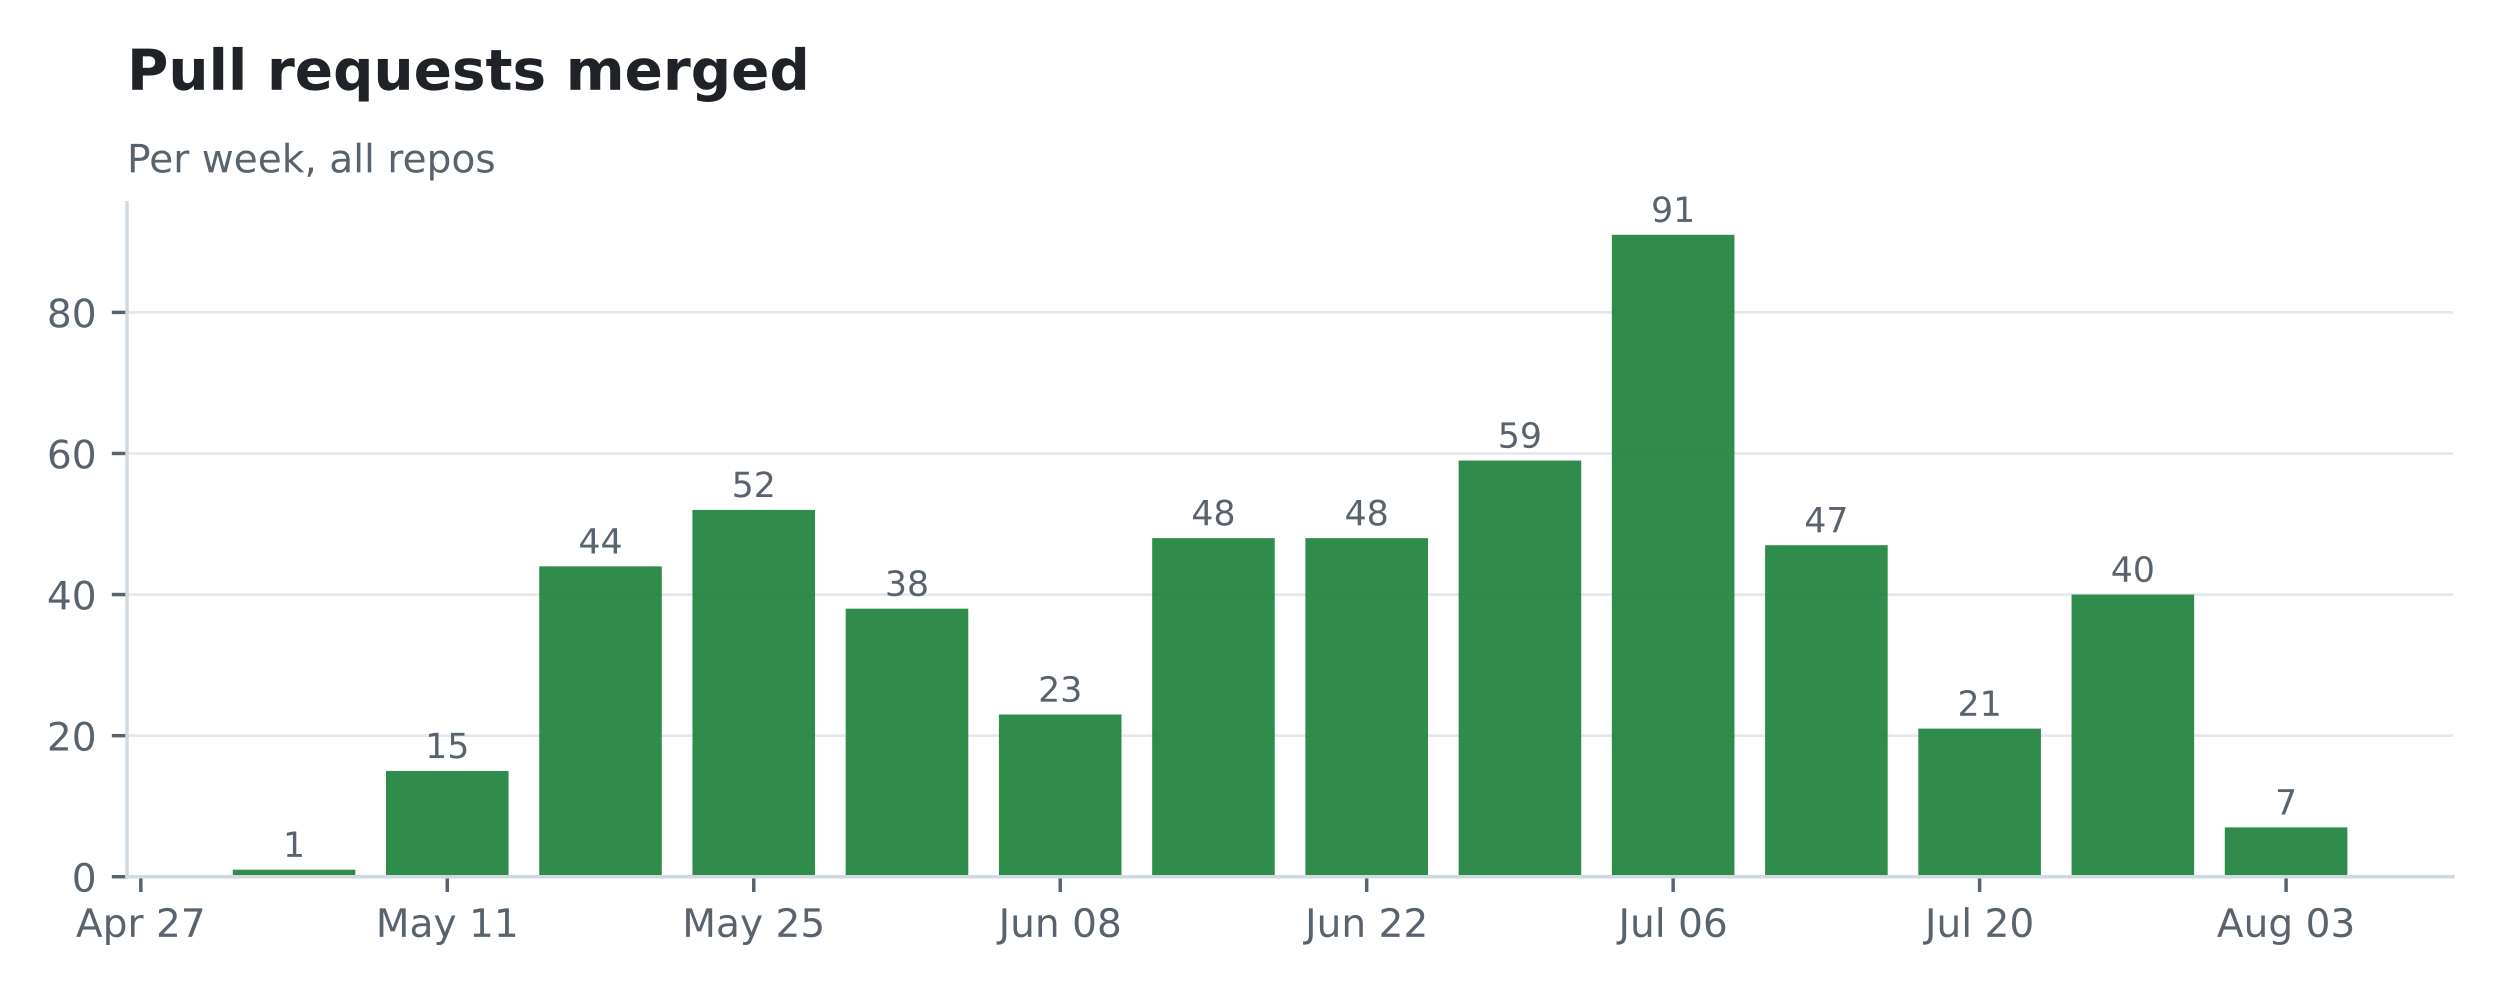
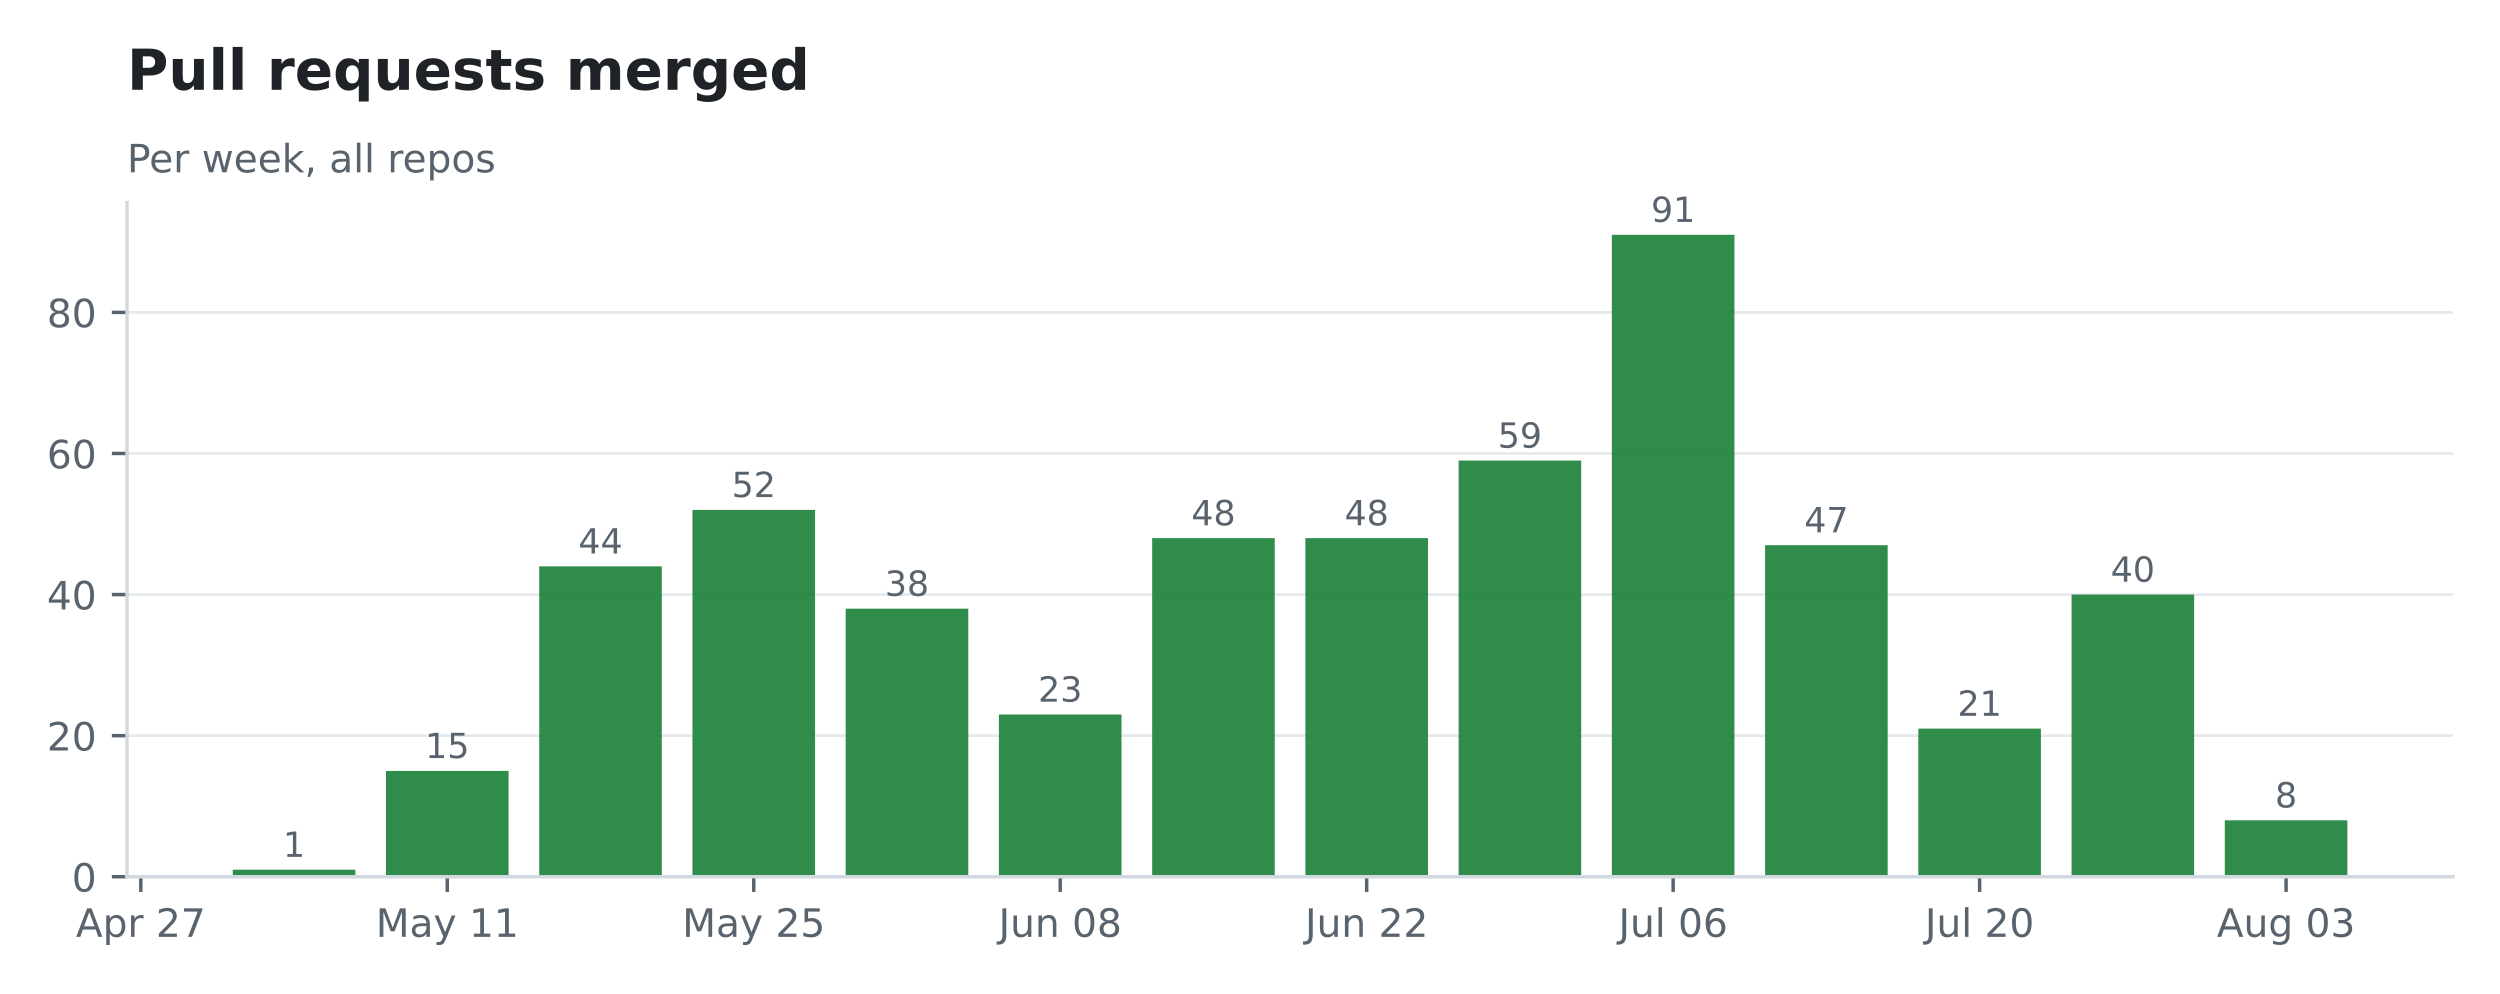
<svg xmlns="http://www.w3.org/2000/svg" xmlns:xlink="http://www.w3.org/1999/xlink" width="575.732pt" height="228.711pt" viewBox="0 0 575.732 228.711" version="1.1">
  <defs>
    <style type="text/css">*{stroke-linejoin: round; stroke-linecap: butt}</style>
  </defs>
  <g id="figure_1">
    <g id="patch_1">
      <path d="M 0 228.711  L 575.732 228.711  L 575.732 -0  L 0 -0  L 0 228.711  z " style="fill: none; opacity: 0" />
    </g>
    <g id="axes_1">
      <g id="patch_2">
        <path d="M 29.253 201.91  L 564.933 201.91  L 564.933 46.678  L 29.253 46.678  L 29.253 201.91  z " style="fill: none" />
      </g>
      <g id="matplotlib.axis_1">
        <g id="xtick_1">
          <g id="line2d_1">
            <defs>
-               <path id="m407ea65747" d="M 0 0  L 0 3.5  " style="stroke: #59636e; stroke-width: 0.8" />
+               <path id="m731cb445e6" d="M 0 0  L 0 3.5  " style="stroke: #59636e; stroke-width: 0.8" />
            </defs>
            <g>
-               <use xlink:href="#m407ea65747" x="32.428" y="201.91" style="fill: #59636e; stroke: #59636e; stroke-width: 0.8" />
+               <use xlink:href="#m731cb445e6" x="32.428" y="201.91" style="fill: #59636e; stroke: #59636e; stroke-width: 0.8" />
            </g>
          </g>
          <g id="text_1">
            <g style="fill: #59636e" transform="translate(17.48706 215.7479) scale(0.09 -0.09)">
              <defs>
                <path id="DejaVuSans-24" d="M 2188 4044  L 1331 1722  L 3047 1722  L 2188 4044  z M 1831 4666  L 2547 4666  L 4325 0  L 3669 0  L 3244 1197  L 1141 1197  L 716 0  L 50 0  L 1831 4666  z " transform="scale(0.015625)" />
                <path id="DejaVuSans-53" d="M 1159 525  L 1159 -1331  L 581 -1331  L 581 3500  L 1159 3500  L 1159 2969  Q 1341 3281 1617 3432  Q 1894 3584 2278 3584  Q 2916 3584 3314 3078  Q 3713 2572 3713 1747  Q 3713 922 3314 415  Q 2916 -91 2278 -91  Q 1894 -91 1617 61  Q 1341 213 1159 525  z M 3116 1747  Q 3116 2381 2855 2742  Q 2594 3103 2138 3103  Q 1681 3103 1420 2742  Q 1159 2381 1159 1747  Q 1159 1113 1420 752  Q 1681 391 2138 391  Q 2594 391 2855 752  Q 3116 1113 3116 1747  z " transform="scale(0.015625)" />
                <path id="DejaVuSans-55" d="M 2631 2963  Q 2534 3019 2420 3045  Q 2306 3072 2169 3072  Q 1681 3072 1420 2755  Q 1159 2438 1159 1844  L 1159 0  L 581 0  L 581 3500  L 1159 3500  L 1159 2956  Q 1341 3275 1631 3429  Q 1922 3584 2338 3584  Q 2397 3584 2469 3576  Q 2541 3569 2628 3553  L 2631 2963  z " transform="scale(0.015625)" />
                <path id="DejaVuSans-3" transform="scale(0.015625)" />
                <path id="DejaVuSans-15" d="M 1228 531  L 3431 531  L 3431 0  L 469 0  L 469 531  Q 828 903 1448 1529  Q 2069 2156 2228 2338  Q 2531 2678 2651 2914  Q 2772 3150 2772 3378  Q 2772 3750 2511 3984  Q 2250 4219 1831 4219  Q 1534 4219 1204 4116  Q 875 4013 500 3803  L 500 4441  Q 881 4594 1212 4672  Q 1544 4750 1819 4750  Q 2544 4750 2975 4387  Q 3406 4025 3406 3419  Q 3406 3131 3298 2873  Q 3191 2616 2906 2266  Q 2828 2175 2409 1742  Q 1991 1309 1228 531  z " transform="scale(0.015625)" />
                <path id="DejaVuSans-1a" d="M 525 4666  L 3525 4666  L 3525 4397  L 1831 0  L 1172 0  L 2766 4134  L 525 4134  L 525 4666  z " transform="scale(0.015625)" />
              </defs>
              <use xlink:href="#DejaVuSans-24" />
              <use xlink:href="#DejaVuSans-53" transform="translate(68.40625 0)" />
              <use xlink:href="#DejaVuSans-55" transform="translate(131.8906 0)" />
              <use xlink:href="#DejaVuSans-3" transform="translate(173 0)" />
              <use xlink:href="#DejaVuSans-15" transform="translate(204.7812 0)" />
              <use xlink:href="#DejaVuSans-1a" transform="translate(268.4062 0)" />
            </g>
          </g>
        </g>
        <g id="xtick_2">
          <g id="line2d_2">
            <g>
-               <use xlink:href="#m407ea65747" x="103.006" y="201.91" style="fill: #59636e; stroke: #59636e; stroke-width: 0.8" />
+               <use xlink:href="#m731cb445e6" x="103.006" y="201.91" style="fill: #59636e; stroke: #59636e; stroke-width: 0.8" />
            </g>
          </g>
          <g id="text_2">
            <g style="fill: #59636e" transform="translate(86.54539 215.7479) scale(0.09 -0.09)">
              <defs>
                <path id="DejaVuSans-30" d="M 628 4666  L 1569 4666  L 2759 1491  L 3956 4666  L 4897 4666  L 4897 0  L 4281 0  L 4281 4097  L 3078 897  L 2444 897  L 1241 4097  L 1241 0  L 628 0  L 628 4666  z " transform="scale(0.015625)" />
                <path id="DejaVuSans-44" d="M 2194 1759  Q 1497 1759 1228 1600  Q 959 1441 959 1056  Q 959 750 1161 570  Q 1363 391 1709 391  Q 2188 391 2477 730  Q 2766 1069 2766 1631  L 2766 1759  L 2194 1759  z M 3341 1997  L 3341 0  L 2766 0  L 2766 531  Q 2569 213 2275 61  Q 1981 -91 1556 -91  Q 1019 -91 701 211  Q 384 513 384 1019  Q 384 1609 779 1909  Q 1175 2209 1959 2209  L 2766 2209  L 2766 2266  Q 2766 2663 2505 2880  Q 2244 3097 1772 3097  Q 1472 3097 1187 3025  Q 903 2953 641 2809  L 641 3341  Q 956 3463 1253 3523  Q 1550 3584 1831 3584  Q 2591 3584 2966 3190  Q 3341 2797 3341 1997  z " transform="scale(0.015625)" />
                <path id="DejaVuSans-5c" d="M 2059 -325  Q 1816 -950 1584 -1140  Q 1353 -1331 966 -1331  L 506 -1331  L 506 -850  L 844 -850  Q 1081 -850 1212 -737  Q 1344 -625 1503 -206  L 1606 56  L 191 3500  L 800 3500  L 1894 763  L 2988 3500  L 3597 3500  L 2059 -325  z " transform="scale(0.015625)" />
                <path id="DejaVuSans-14" d="M 794 531  L 1825 531  L 1825 4091  L 703 3866  L 703 4441  L 1819 4666  L 2450 4666  L 2450 531  L 3481 531  L 3481 0  L 794 0  L 794 531  z " transform="scale(0.015625)" />
              </defs>
              <use xlink:href="#DejaVuSans-30" />
              <use xlink:href="#DejaVuSans-44" transform="translate(86.28125 0)" />
              <use xlink:href="#DejaVuSans-5c" transform="translate(147.5625 0)" />
              <use xlink:href="#DejaVuSans-3" transform="translate(206.75 0)" />
              <use xlink:href="#DejaVuSans-14" transform="translate(238.5312 0)" />
              <use xlink:href="#DejaVuSans-14" transform="translate(302.1562 0)" />
            </g>
          </g>
        </g>
        <g id="xtick_3">
          <g id="line2d_3">
            <g>
-               <use xlink:href="#m407ea65747" x="173.583" y="201.91" style="fill: #59636e; stroke: #59636e; stroke-width: 0.8" />
+               <use xlink:href="#m731cb445e6" x="173.583" y="201.91" style="fill: #59636e; stroke: #59636e; stroke-width: 0.8" />
            </g>
          </g>
          <g id="text_3">
            <g style="fill: #59636e" transform="translate(157.1225 215.7479) scale(0.09 -0.09)">
              <defs>
                <path id="DejaVuSans-18" d="M 691 4666  L 3169 4666  L 3169 4134  L 1269 4134  L 1269 2991  Q 1406 3038 1543 3061  Q 1681 3084 1819 3084  Q 2600 3084 3056 2656  Q 3513 2228 3513 1497  Q 3513 744 3044 326  Q 2575 -91 1722 -91  Q 1428 -91 1123 -41  Q 819 9 494 109  L 494 744  Q 775 591 1075 516  Q 1375 441 1709 441  Q 2250 441 2565 725  Q 2881 1009 2881 1497  Q 2881 1984 2565 2268  Q 2250 2553 1709 2553  Q 1456 2553 1204 2497  Q 953 2441 691 2322  L 691 4666  z " transform="scale(0.015625)" />
              </defs>
              <use xlink:href="#DejaVuSans-30" />
              <use xlink:href="#DejaVuSans-44" transform="translate(86.28125 0)" />
              <use xlink:href="#DejaVuSans-5c" transform="translate(147.5625 0)" />
              <use xlink:href="#DejaVuSans-3" transform="translate(206.75 0)" />
              <use xlink:href="#DejaVuSans-15" transform="translate(238.5312 0)" />
              <use xlink:href="#DejaVuSans-18" transform="translate(302.1562 0)" />
            </g>
          </g>
        </g>
        <g id="xtick_4">
          <g id="line2d_4">
            <g>
-               <use xlink:href="#m407ea65747" x="244.16" y="201.91" style="fill: #59636e; stroke: #59636e; stroke-width: 0.8" />
+               <use xlink:href="#m731cb445e6" x="244.16" y="201.91" style="fill: #59636e; stroke: #59636e; stroke-width: 0.8" />
            </g>
          </g>
          <g id="text_4">
            <g style="fill: #59636e" transform="translate(229.972 215.7479) scale(0.09 -0.09)">
              <defs>
                <path id="DejaVuSans-2d" d="M 628 4666  L 1259 4666  L 1259 325  Q 1259 -519 939 -900  Q 619 -1281 -91 -1281  L -331 -1281  L -331 -750  L -134 -750  Q 284 -750 456 -515  Q 628 -281 628 325  L 628 4666  z " transform="scale(0.015625)" />
                <path id="DejaVuSans-58" d="M 544 1381  L 544 3500  L 1119 3500  L 1119 1403  Q 1119 906 1312 657  Q 1506 409 1894 409  Q 2359 409 2629 706  Q 2900 1003 2900 1516  L 2900 3500  L 3475 3500  L 3475 0  L 2900 0  L 2900 538  Q 2691 219 2414 64  Q 2138 -91 1772 -91  Q 1169 -91 856 284  Q 544 659 544 1381  z M 1991 3584  L 1991 3584  z " transform="scale(0.015625)" />
                <path id="DejaVuSans-51" d="M 3513 2113  L 3513 0  L 2938 0  L 2938 2094  Q 2938 2591 2744 2837  Q 2550 3084 2163 3084  Q 1697 3084 1428 2787  Q 1159 2491 1159 1978  L 1159 0  L 581 0  L 581 3500  L 1159 3500  L 1159 2956  Q 1366 3272 1645 3428  Q 1925 3584 2291 3584  Q 2894 3584 3203 3211  Q 3513 2838 3513 2113  z " transform="scale(0.015625)" />
                <path id="DejaVuSans-13" d="M 2034 4250  Q 1547 4250 1301 3770  Q 1056 3291 1056 2328  Q 1056 1369 1301 889  Q 1547 409 2034 409  Q 2525 409 2770 889  Q 3016 1369 3016 2328  Q 3016 3291 2770 3770  Q 2525 4250 2034 4250  z M 2034 4750  Q 2819 4750 3233 4129  Q 3647 3509 3647 2328  Q 3647 1150 3233 529  Q 2819 -91 2034 -91  Q 1250 -91 836 529  Q 422 1150 422 2328  Q 422 3509 836 4129  Q 1250 4750 2034 4750  z " transform="scale(0.015625)" />
                <path id="DejaVuSans-1b" d="M 2034 2216  Q 1584 2216 1326 1975  Q 1069 1734 1069 1313  Q 1069 891 1326 650  Q 1584 409 2034 409  Q 2484 409 2743 651  Q 3003 894 3003 1313  Q 3003 1734 2745 1975  Q 2488 2216 2034 2216  z M 1403 2484  Q 997 2584 770 2862  Q 544 3141 544 3541  Q 544 4100 942 4425  Q 1341 4750 2034 4750  Q 2731 4750 3128 4425  Q 3525 4100 3525 3541  Q 3525 3141 3298 2862  Q 3072 2584 2669 2484  Q 3125 2378 3379 2068  Q 3634 1759 3634 1313  Q 3634 634 3220 271  Q 2806 -91 2034 -91  Q 1263 -91 848 271  Q 434 634 434 1313  Q 434 1759 690 2068  Q 947 2378 1403 2484  z M 1172 3481  Q 1172 3119 1398 2916  Q 1625 2713 2034 2713  Q 2441 2713 2670 2916  Q 2900 3119 2900 3481  Q 2900 3844 2670 4047  Q 2441 4250 2034 4250  Q 1625 4250 1398 4047  Q 1172 3844 1172 3481  z " transform="scale(0.015625)" />
              </defs>
              <use xlink:href="#DejaVuSans-2d" />
              <use xlink:href="#DejaVuSans-58" transform="translate(29.5 0)" />
              <use xlink:href="#DejaVuSans-51" transform="translate(92.875 0)" />
              <use xlink:href="#DejaVuSans-3" transform="translate(156.25 0)" />
              <use xlink:href="#DejaVuSans-13" transform="translate(188.0312 0)" />
              <use xlink:href="#DejaVuSans-1b" transform="translate(251.6562 0)" />
            </g>
          </g>
        </g>
        <g id="xtick_5">
          <g id="line2d_5">
            <g>
-               <use xlink:href="#m407ea65747" x="314.737" y="201.91" style="fill: #59636e; stroke: #59636e; stroke-width: 0.8" />
+               <use xlink:href="#m731cb445e6" x="314.737" y="201.91" style="fill: #59636e; stroke: #59636e; stroke-width: 0.8" />
            </g>
          </g>
          <g id="text_5">
            <g style="fill: #59636e" transform="translate(300.5491 215.7479) scale(0.09 -0.09)">
              <use xlink:href="#DejaVuSans-2d" />
              <use xlink:href="#DejaVuSans-58" transform="translate(29.5 0)" />
              <use xlink:href="#DejaVuSans-51" transform="translate(92.875 0)" />
              <use xlink:href="#DejaVuSans-3" transform="translate(156.25 0)" />
              <use xlink:href="#DejaVuSans-15" transform="translate(188.0312 0)" />
              <use xlink:href="#DejaVuSans-15" transform="translate(251.6562 0)" />
            </g>
          </g>
        </g>
        <g id="xtick_6">
          <g id="line2d_6">
            <g>
-               <use xlink:href="#m407ea65747" x="385.314" y="201.91" style="fill: #59636e; stroke: #59636e; stroke-width: 0.8" />
+               <use xlink:href="#m731cb445e6" x="385.314" y="201.91" style="fill: #59636e; stroke: #59636e; stroke-width: 0.8" />
            </g>
          </g>
          <g id="text_6">
            <g style="fill: #59636e" transform="translate(372.7279 215.7486) scale(0.09 -0.09)">
              <defs>
                <path id="DejaVuSans-4f" d="M 603 4863  L 1178 4863  L 1178 0  L 603 0  L 603 4863  z " transform="scale(0.015625)" />
                <path id="DejaVuSans-19" d="M 2113 2584  Q 1688 2584 1439 2293  Q 1191 2003 1191 1497  Q 1191 994 1439 701  Q 1688 409 2113 409  Q 2538 409 2786 701  Q 3034 994 3034 1497  Q 3034 2003 2786 2293  Q 2538 2584 2113 2584  z M 3366 4563  L 3366 3988  Q 3128 4100 2886 4159  Q 2644 4219 2406 4219  Q 1781 4219 1451 3797  Q 1122 3375 1075 2522  Q 1259 2794 1537 2939  Q 1816 3084 2150 3084  Q 2853 3084 3261 2657  Q 3669 2231 3669 1497  Q 3669 778 3244 343  Q 2819 -91 2113 -91  Q 1303 -91 875 529  Q 447 1150 447 2328  Q 447 3434 972 4092  Q 1497 4750 2381 4750  Q 2619 4750 2861 4703  Q 3103 4656 3366 4563  z " transform="scale(0.015625)" />
              </defs>
              <use xlink:href="#DejaVuSans-2d" />
              <use xlink:href="#DejaVuSans-58" transform="translate(29.5 0)" />
              <use xlink:href="#DejaVuSans-4f" transform="translate(92.875 0)" />
              <use xlink:href="#DejaVuSans-3" transform="translate(120.6562 0)" />
              <use xlink:href="#DejaVuSans-13" transform="translate(152.4375 0)" />
              <use xlink:href="#DejaVuSans-19" transform="translate(216.0625 0)" />
            </g>
          </g>
        </g>
        <g id="xtick_7">
          <g id="line2d_7">
            <g>
-               <use xlink:href="#m407ea65747" x="455.891" y="201.91" style="fill: #59636e; stroke: #59636e; stroke-width: 0.8" />
+               <use xlink:href="#m731cb445e6" x="455.891" y="201.91" style="fill: #59636e; stroke: #59636e; stroke-width: 0.8" />
            </g>
          </g>
          <g id="text_7">
            <g style="fill: #59636e" transform="translate(443.305 215.7486) scale(0.09 -0.09)">
              <use xlink:href="#DejaVuSans-2d" />
              <use xlink:href="#DejaVuSans-58" transform="translate(29.5 0)" />
              <use xlink:href="#DejaVuSans-4f" transform="translate(92.875 0)" />
              <use xlink:href="#DejaVuSans-3" transform="translate(120.6562 0)" />
              <use xlink:href="#DejaVuSans-15" transform="translate(152.4375 0)" />
              <use xlink:href="#DejaVuSans-13" transform="translate(216.0625 0)" />
            </g>
          </g>
        </g>
        <g id="xtick_8">
          <g id="line2d_8">
            <g>
-               <use xlink:href="#m407ea65747" x="526.468" y="201.91" style="fill: #59636e; stroke: #59636e; stroke-width: 0.8" />
+               <use xlink:href="#m731cb445e6" x="526.468" y="201.91" style="fill: #59636e; stroke: #59636e; stroke-width: 0.8" />
            </g>
          </g>
          <g id="text_8">
            <g style="fill: #59636e" transform="translate(510.5246 215.7479) scale(0.09 -0.09)">
              <defs>
                <path id="DejaVuSans-4a" d="M 2906 1791  Q 2906 2416 2648 2759  Q 2391 3103 1925 3103  Q 1463 3103 1205 2759  Q 947 2416 947 1791  Q 947 1169 1205 825  Q 1463 481 1925 481  Q 2391 481 2648 825  Q 2906 1169 2906 1791  z M 3481 434  Q 3481 -459 3084 -895  Q 2688 -1331 1869 -1331  Q 1566 -1331 1297 -1286  Q 1028 -1241 775 -1147  L 775 -588  Q 1028 -725 1275 -790  Q 1522 -856 1778 -856  Q 2344 -856 2625 -561  Q 2906 -266 2906 331  L 2906 616  Q 2728 306 2450 153  Q 2172 0 1784 0  Q 1141 0 747 490  Q 353 981 353 1791  Q 353 2603 747 3093  Q 1141 3584 1784 3584  Q 2172 3584 2450 3431  Q 2728 3278 2906 2969  L 2906 3500  L 3481 3500  L 3481 434  z " transform="scale(0.015625)" />
                <path id="DejaVuSans-16" d="M 2597 2516  Q 3050 2419 3304 2112  Q 3559 1806 3559 1356  Q 3559 666 3084 287  Q 2609 -91 1734 -91  Q 1441 -91 1130 -33  Q 819 25 488 141  L 488 750  Q 750 597 1062 519  Q 1375 441 1716 441  Q 2309 441 2620 675  Q 2931 909 2931 1356  Q 2931 1769 2642 2001  Q 2353 2234 1838 2234  L 1294 2234  L 1294 2753  L 1863 2753  Q 2328 2753 2575 2939  Q 2822 3125 2822 3475  Q 2822 3834 2567 4026  Q 2313 4219 1838 4219  Q 1578 4219 1281 4162  Q 984 4106 628 3988  L 628 4550  Q 988 4650 1302 4700  Q 1616 4750 1894 4750  Q 2613 4750 3031 4423  Q 3450 4097 3450 3541  Q 3450 3153 3228 2886  Q 3006 2619 2597 2516  z " transform="scale(0.015625)" />
              </defs>
              <use xlink:href="#DejaVuSans-24" />
              <use xlink:href="#DejaVuSans-58" transform="translate(68.40625 0)" />
              <use xlink:href="#DejaVuSans-4a" transform="translate(131.7812 0)" />
              <use xlink:href="#DejaVuSans-3" transform="translate(195.2656 0)" />
              <use xlink:href="#DejaVuSans-13" transform="translate(227.0469 0)" />
              <use xlink:href="#DejaVuSans-16" transform="translate(290.6719 0)" />
            </g>
          </g>
        </g>
      </g>
      <g id="matplotlib.axis_2">
        <g id="ytick_1">
          <g id="line2d_9">
-             <path d="M 29.253 201.91  L 564.933 201.91  " clip-path="url(#p93d776cfc4)" style="fill: none; stroke: #d1d9e0; stroke-opacity: 0.6; stroke-width: 0.6; stroke-linecap: square" />
+             <path d="M 29.253 201.91  L 564.933 201.91  " clip-path="url(#p0bfaa86cdc)" style="fill: none; stroke: #d1d9e0; stroke-opacity: 0.6; stroke-width: 0.6; stroke-linecap: square" />
          </g>
          <g id="line2d_10">
            <defs>
-               <path id="mcfe06227bf" d="M 0 0  L -3.5 0  " style="stroke: #59636e; stroke-width: 0.8" />
+               <path id="m9cce61908c" d="M 0 0  L -3.5 0  " style="stroke: #59636e; stroke-width: 0.8" />
            </defs>
            <g>
-               <use xlink:href="#mcfe06227bf" x="29.253" y="201.91" style="fill: #59636e; stroke: #59636e; stroke-width: 0.8" />
+               <use xlink:href="#m9cce61908c" x="29.253" y="201.91" style="fill: #59636e; stroke: #59636e; stroke-width: 0.8" />
            </g>
          </g>
          <g id="text_9">
            <g style="fill: #59636e" transform="translate(16.52625 205.3289) scale(0.09 -0.09)">
              <use xlink:href="#DejaVuSans-13" />
            </g>
          </g>
        </g>
        <g id="ytick_2">
          <g id="line2d_11">
-             <path d="M 29.253 169.418  L 564.933 169.418  " clip-path="url(#p93d776cfc4)" style="fill: none; stroke: #d1d9e0; stroke-opacity: 0.6; stroke-width: 0.6; stroke-linecap: square" />
+             <path d="M 29.253 169.418  L 564.933 169.418  " clip-path="url(#p0bfaa86cdc)" style="fill: none; stroke: #d1d9e0; stroke-opacity: 0.6; stroke-width: 0.6; stroke-linecap: square" />
          </g>
          <g id="line2d_12">
            <g>
-               <use xlink:href="#mcfe06227bf" x="29.253" y="169.418" style="fill: #59636e; stroke: #59636e; stroke-width: 0.8" />
+               <use xlink:href="#m9cce61908c" x="29.253" y="169.418" style="fill: #59636e; stroke: #59636e; stroke-width: 0.8" />
            </g>
          </g>
          <g id="text_10">
            <g style="fill: #59636e" transform="translate(10.8 172.8366) scale(0.09 -0.09)">
              <use xlink:href="#DejaVuSans-15" />
              <use xlink:href="#DejaVuSans-13" transform="translate(63.625 0)" />
            </g>
          </g>
        </g>
        <g id="ytick_3">
          <g id="line2d_13">
-             <path d="M 29.253 136.925  L 564.933 136.925  " clip-path="url(#p93d776cfc4)" style="fill: none; stroke: #d1d9e0; stroke-opacity: 0.6; stroke-width: 0.6; stroke-linecap: square" />
+             <path d="M 29.253 136.925  L 564.933 136.925  " clip-path="url(#p0bfaa86cdc)" style="fill: none; stroke: #d1d9e0; stroke-opacity: 0.6; stroke-width: 0.6; stroke-linecap: square" />
          </g>
          <g id="line2d_14">
            <g>
-               <use xlink:href="#mcfe06227bf" x="29.253" y="136.925" style="fill: #59636e; stroke: #59636e; stroke-width: 0.8" />
+               <use xlink:href="#m9cce61908c" x="29.253" y="136.925" style="fill: #59636e; stroke: #59636e; stroke-width: 0.8" />
            </g>
          </g>
          <g id="text_11">
            <g style="fill: #59636e" transform="translate(10.8 140.3443) scale(0.09 -0.09)">
              <defs>
                <path id="DejaVuSans-17" d="M 2419 4116  L 825 1625  L 2419 1625  L 2419 4116  z M 2253 4666  L 3047 4666  L 3047 1625  L 3713 1625  L 3713 1100  L 3047 1100  L 3047 0  L 2419 0  L 2419 1100  L 313 1100  L 313 1709  L 2253 4666  z " transform="scale(0.015625)" />
              </defs>
              <use xlink:href="#DejaVuSans-17" />
              <use xlink:href="#DejaVuSans-13" transform="translate(63.625 0)" />
            </g>
          </g>
        </g>
        <g id="ytick_4">
          <g id="line2d_15">
-             <path d="M 29.253 104.433  L 564.933 104.433  " clip-path="url(#p93d776cfc4)" style="fill: none; stroke: #d1d9e0; stroke-opacity: 0.6; stroke-width: 0.6; stroke-linecap: square" />
+             <path d="M 29.253 104.433  L 564.933 104.433  " clip-path="url(#p0bfaa86cdc)" style="fill: none; stroke: #d1d9e0; stroke-opacity: 0.6; stroke-width: 0.6; stroke-linecap: square" />
          </g>
          <g id="line2d_16">
            <g>
-               <use xlink:href="#mcfe06227bf" x="29.253" y="104.433" style="fill: #59636e; stroke: #59636e; stroke-width: 0.8" />
+               <use xlink:href="#m9cce61908c" x="29.253" y="104.433" style="fill: #59636e; stroke: #59636e; stroke-width: 0.8" />
            </g>
          </g>
          <g id="text_12">
            <g style="fill: #59636e" transform="translate(10.8 107.852) scale(0.09 -0.09)">
              <use xlink:href="#DejaVuSans-19" />
              <use xlink:href="#DejaVuSans-13" transform="translate(63.625 0)" />
            </g>
          </g>
        </g>
        <g id="ytick_5">
          <g id="line2d_17">
-             <path d="M 29.253 71.941  L 564.933 71.941  " clip-path="url(#p93d776cfc4)" style="fill: none; stroke: #d1d9e0; stroke-opacity: 0.6; stroke-width: 0.6; stroke-linecap: square" />
+             <path d="M 29.253 71.941  L 564.933 71.941  " clip-path="url(#p0bfaa86cdc)" style="fill: none; stroke: #d1d9e0; stroke-opacity: 0.6; stroke-width: 0.6; stroke-linecap: square" />
          </g>
          <g id="line2d_18">
            <g>
-               <use xlink:href="#mcfe06227bf" x="29.253" y="71.941" style="fill: #59636e; stroke: #59636e; stroke-width: 0.8" />
+               <use xlink:href="#m9cce61908c" x="29.253" y="71.941" style="fill: #59636e; stroke: #59636e; stroke-width: 0.8" />
            </g>
          </g>
          <g id="text_13">
            <g style="fill: #59636e" transform="translate(10.8 75.35968) scale(0.09 -0.09)">
              <use xlink:href="#DejaVuSans-1b" />
              <use xlink:href="#DejaVuSans-13" transform="translate(63.625 0)" />
            </g>
          </g>
        </g>
      </g>
      <g id="patch_3">
-         <path d="M 53.602 201.91  L 81.832 201.91  L 81.832 200.285  L 53.602 200.285  z " clip-path="url(#p93d776cfc4)" style="fill: #1a7f37; opacity: 0.9" />
+         <path d="M 53.602 201.91  L 81.832 201.91  L 81.832 200.285  L 53.602 200.285  z " clip-path="url(#p0bfaa86cdc)" style="fill: #1a7f37; opacity: 0.9" />
      </g>
      <g id="patch_4">
-         <path d="M 88.89 201.91  L 117.121 201.91  L 117.121 177.541  L 88.89 177.541  z " clip-path="url(#p93d776cfc4)" style="fill: #1a7f37; opacity: 0.9" />
+         <path d="M 88.89 201.91  L 117.121 201.91  L 117.121 177.541  L 88.89 177.541  z " clip-path="url(#p0bfaa86cdc)" style="fill: #1a7f37; opacity: 0.9" />
      </g>
      <g id="patch_5">
-         <path d="M 124.179 201.91  L 152.409 201.91  L 152.409 130.427  L 124.179 130.427  z " clip-path="url(#p93d776cfc4)" style="fill: #1a7f37; opacity: 0.9" />
+         <path d="M 124.179 201.91  L 152.409 201.91  L 152.409 130.427  L 124.179 130.427  z " clip-path="url(#p0bfaa86cdc)" style="fill: #1a7f37; opacity: 0.9" />
      </g>
      <g id="patch_6">
-         <path d="M 159.467 201.91  L 187.698 201.91  L 187.698 117.43  L 159.467 117.43  z " clip-path="url(#p93d776cfc4)" style="fill: #1a7f37; opacity: 0.9" />
+         <path d="M 159.467 201.91  L 187.698 201.91  L 187.698 117.43  L 159.467 117.43  z " clip-path="url(#p0bfaa86cdc)" style="fill: #1a7f37; opacity: 0.9" />
      </g>
      <g id="patch_7">
-         <path d="M 194.756 201.91  L 222.987 201.91  L 222.987 140.175  L 194.756 140.175  z " clip-path="url(#p93d776cfc4)" style="fill: #1a7f37; opacity: 0.9" />
+         <path d="M 194.756 201.91  L 222.987 201.91  L 222.987 140.175  L 194.756 140.175  z " clip-path="url(#p0bfaa86cdc)" style="fill: #1a7f37; opacity: 0.9" />
      </g>
      <g id="patch_8">
-         <path d="M 230.044 201.91  L 258.275 201.91  L 258.275 164.544  L 230.044 164.544  z " clip-path="url(#p93d776cfc4)" style="fill: #1a7f37; opacity: 0.9" />
+         <path d="M 230.044 201.91  L 258.275 201.91  L 258.275 164.544  L 230.044 164.544  z " clip-path="url(#p0bfaa86cdc)" style="fill: #1a7f37; opacity: 0.9" />
      </g>
      <g id="patch_9">
-         <path d="M 265.333 201.91  L 293.564 201.91  L 293.564 123.928  L 265.333 123.928  z " clip-path="url(#p93d776cfc4)" style="fill: #1a7f37; opacity: 0.9" />
+         <path d="M 265.333 201.91  L 293.564 201.91  L 293.564 123.928  L 265.333 123.928  z " clip-path="url(#p0bfaa86cdc)" style="fill: #1a7f37; opacity: 0.9" />
      </g>
      <g id="patch_10">
-         <path d="M 300.621 201.91  L 328.852 201.91  L 328.852 123.928  L 300.621 123.928  z " clip-path="url(#p93d776cfc4)" style="fill: #1a7f37; opacity: 0.9" />
+         <path d="M 300.621 201.91  L 328.852 201.91  L 328.852 123.928  L 300.621 123.928  z " clip-path="url(#p0bfaa86cdc)" style="fill: #1a7f37; opacity: 0.9" />
      </g>
      <g id="patch_11">
-         <path d="M 335.91 201.91  L 364.141 201.91  L 364.141 106.058  L 335.91 106.058  z " clip-path="url(#p93d776cfc4)" style="fill: #1a7f37; opacity: 0.9" />
+         <path d="M 335.91 201.91  L 364.141 201.91  L 364.141 106.058  L 335.91 106.058  z " clip-path="url(#p0bfaa86cdc)" style="fill: #1a7f37; opacity: 0.9" />
      </g>
      <g id="patch_12">
-         <path d="M 371.198 201.91  L 399.429 201.91  L 399.429 54.07  L 371.198 54.07  z " clip-path="url(#p93d776cfc4)" style="fill: #1a7f37; opacity: 0.9" />
+         <path d="M 371.198 201.91  L 399.429 201.91  L 399.429 54.07  L 371.198 54.07  z " clip-path="url(#p0bfaa86cdc)" style="fill: #1a7f37; opacity: 0.9" />
      </g>
      <g id="patch_13">
-         <path d="M 406.487 201.91  L 434.718 201.91  L 434.718 125.553  L 406.487 125.553  z " clip-path="url(#p93d776cfc4)" style="fill: #1a7f37; opacity: 0.9" />
+         <path d="M 406.487 201.91  L 434.718 201.91  L 434.718 125.553  L 406.487 125.553  z " clip-path="url(#p0bfaa86cdc)" style="fill: #1a7f37; opacity: 0.9" />
      </g>
      <g id="patch_14">
-         <path d="M 441.776 201.91  L 470.006 201.91  L 470.006 167.793  L 441.776 167.793  z " clip-path="url(#p93d776cfc4)" style="fill: #1a7f37; opacity: 0.9" />
+         <path d="M 441.776 201.91  L 470.006 201.91  L 470.006 167.793  L 441.776 167.793  z " clip-path="url(#p0bfaa86cdc)" style="fill: #1a7f37; opacity: 0.9" />
      </g>
      <g id="patch_15">
-         <path d="M 477.064 201.91  L 505.295 201.91  L 505.295 136.925  L 477.064 136.925  z " clip-path="url(#p93d776cfc4)" style="fill: #1a7f37; opacity: 0.9" />
+         <path d="M 477.064 201.91  L 505.295 201.91  L 505.295 136.925  L 477.064 136.925  z " clip-path="url(#p0bfaa86cdc)" style="fill: #1a7f37; opacity: 0.9" />
      </g>
      <g id="patch_16">
-         <path d="M 512.353 201.91  L 540.583 201.91  L 540.583 190.538  L 512.353 190.538  z " clip-path="url(#p93d776cfc4)" style="fill: #1a7f37; opacity: 0.9" />
+         <path d="M 512.353 201.91  L 540.583 201.91  L 540.583 188.913  L 512.353 188.913  z " clip-path="url(#p0bfaa86cdc)" style="fill: #1a7f37; opacity: 0.9" />
      </g>
      <g id="patch_17">
        <path d="M 29.253 201.91  L 29.253 46.678  " style="fill: none; stroke: #d1d9e0; stroke-width: 0.8; stroke-linejoin: miter; stroke-linecap: square" />
      </g>
      <g id="patch_18">
        <path d="M 29.253 201.91  L 564.933 201.91  " style="fill: none; stroke: #d1d9e0; stroke-width: 0.8; stroke-linejoin: miter; stroke-linecap: square" />
      </g>
      <g id="text_14">
        <g style="fill: #59636e" transform="translate(65.17201 197.3286) scale(0.08 -0.08)">
          <use xlink:href="#DejaVuSans-14" />
        </g>
      </g>
      <g id="text_15">
        <g style="fill: #59636e" transform="translate(97.91554 174.5839) scale(0.08 -0.08)">
          <use xlink:href="#DejaVuSans-14" />
          <use xlink:href="#DejaVuSans-18" transform="translate(63.625 0)" />
        </g>
      </g>
      <g id="text_16">
        <g style="fill: #59636e" transform="translate(133.2041 127.4701) scale(0.08 -0.08)">
          <use xlink:href="#DejaVuSans-17" />
          <use xlink:href="#DejaVuSans-17" transform="translate(63.625 0)" />
        </g>
      </g>
      <g id="text_17">
        <g style="fill: #59636e" transform="translate(168.4926 114.4732) scale(0.08 -0.08)">
          <use xlink:href="#DejaVuSans-18" />
          <use xlink:href="#DejaVuSans-15" transform="translate(63.625 0)" />
        </g>
      </g>
      <g id="text_18">
        <g style="fill: #59636e" transform="translate(203.7812 137.2178) scale(0.08 -0.08)">
          <use xlink:href="#DejaVuSans-16" />
          <use xlink:href="#DejaVuSans-1b" transform="translate(63.625 0)" />
        </g>
      </g>
      <g id="text_19">
        <g style="fill: #59636e" transform="translate(239.0697 161.587) scale(0.08 -0.08)">
          <use xlink:href="#DejaVuSans-15" />
          <use xlink:href="#DejaVuSans-16" transform="translate(63.625 0)" />
        </g>
      </g>
      <g id="text_20">
        <g style="fill: #59636e" transform="translate(274.3582 120.9716) scale(0.08 -0.08)">
          <use xlink:href="#DejaVuSans-17" />
          <use xlink:href="#DejaVuSans-1b" transform="translate(63.625 0)" />
        </g>
      </g>
      <g id="text_21">
        <g style="fill: #59636e" transform="translate(309.6468 120.9716) scale(0.08 -0.08)">
          <use xlink:href="#DejaVuSans-17" />
          <use xlink:href="#DejaVuSans-1b" transform="translate(63.625 0)" />
        </g>
      </g>
      <g id="text_22">
        <g style="fill: #59636e" transform="translate(344.9353 103.1009) scale(0.08 -0.08)">
          <defs>
            <path id="DejaVuSans-1c" d="M 703 97  L 703 672  Q 941 559 1184 500  Q 1428 441 1663 441  Q 2288 441 2617 861  Q 2947 1281 2994 2138  Q 2813 1869 2534 1725  Q 2256 1581 1919 1581  Q 1219 1581 811 2004  Q 403 2428 403 3163  Q 403 3881 828 4315  Q 1253 4750 1959 4750  Q 2769 4750 3195 4129  Q 3622 3509 3622 2328  Q 3622 1225 3098 567  Q 2575 -91 1691 -91  Q 1453 -91 1209 -44  Q 966 3 703 97  z M 1959 2075  Q 2384 2075 2632 2365  Q 2881 2656 2881 3163  Q 2881 3666 2632 3958  Q 2384 4250 1959 4250  Q 1534 4250 1286 3958  Q 1038 3666 1038 3163  Q 1038 2656 1286 2365  Q 1534 2075 1959 2075  z " transform="scale(0.015625)" />
          </defs>
          <use xlink:href="#DejaVuSans-18" />
          <use xlink:href="#DejaVuSans-1c" transform="translate(63.625 0)" />
        </g>
      </g>
      <g id="text_23">
        <g style="fill: #59636e" transform="translate(380.2238 51.11317) scale(0.08 -0.08)">
          <use xlink:href="#DejaVuSans-1c" />
          <use xlink:href="#DejaVuSans-14" transform="translate(63.625 0)" />
        </g>
      </g>
      <g id="text_24">
        <g style="fill: #59636e" transform="translate(415.5124 122.5962) scale(0.08 -0.08)">
          <use xlink:href="#DejaVuSans-17" />
          <use xlink:href="#DejaVuSans-1a" transform="translate(63.625 0)" />
        </g>
      </g>
      <g id="text_25">
        <g style="fill: #59636e" transform="translate(450.8009 164.8362) scale(0.08 -0.08)">
          <use xlink:href="#DejaVuSans-15" />
          <use xlink:href="#DejaVuSans-14" transform="translate(63.625 0)" />
        </g>
      </g>
      <g id="text_26">
        <g style="fill: #59636e" transform="translate(486.0895 133.9686) scale(0.08 -0.08)">
          <use xlink:href="#DejaVuSans-17" />
          <use xlink:href="#DejaVuSans-13" transform="translate(63.625 0)" />
        </g>
      </g>
      <g id="text_27">
-         <g style="fill: #59636e" transform="translate(523.923 187.5809) scale(0.08 -0.08)">
-           <use xlink:href="#DejaVuSans-1a" />
+         <g style="fill: #59636e" transform="translate(523.923 185.9562) scale(0.08 -0.08)">
+           <use xlink:href="#DejaVuSans-1b" />
        </g>
      </g>
      <g id="text_28">
        <g style="fill: #59636e" transform="translate(29.2525 39.69253) scale(0.09 -0.09)">
          <defs>
            <path id="DejaVuSans-33" d="M 1259 4147  L 1259 2394  L 2053 2394  Q 2494 2394 2734 2622  Q 2975 2850 2975 3272  Q 2975 3691 2734 3919  Q 2494 4147 2053 4147  L 1259 4147  z M 628 4666  L 2053 4666  Q 2838 4666 3239 4311  Q 3641 3956 3641 3272  Q 3641 2581 3239 2228  Q 2838 1875 2053 1875  L 1259 1875  L 1259 0  L 628 0  L 628 4666  z " transform="scale(0.015625)" />
            <path id="DejaVuSans-48" d="M 3597 1894  L 3597 1613  L 953 1613  Q 991 1019 1311 708  Q 1631 397 2203 397  Q 2534 397 2845 478  Q 3156 559 3463 722  L 3463 178  Q 3153 47 2828 -22  Q 2503 -91 2169 -91  Q 1331 -91 842 396  Q 353 884 353 1716  Q 353 2575 817 3079  Q 1281 3584 2069 3584  Q 2775 3584 3186 3129  Q 3597 2675 3597 1894  z M 3022 2063  Q 3016 2534 2758 2815  Q 2500 3097 2075 3097  Q 1594 3097 1305 2825  Q 1016 2553 972 2059  L 3022 2063  z " transform="scale(0.015625)" />
            <path id="DejaVuSans-5a" d="M 269 3500  L 844 3500  L 1563 769  L 2278 3500  L 2956 3500  L 3675 769  L 4391 3500  L 4966 3500  L 4050 0  L 3372 0  L 2619 2869  L 1863 0  L 1184 0  L 269 3500  z " transform="scale(0.015625)" />
            <path id="DejaVuSans-4e" d="M 581 4863  L 1159 4863  L 1159 1991  L 2875 3500  L 3609 3500  L 1753 1863  L 3688 0  L 2938 0  L 1159 1709  L 1159 0  L 581 0  L 581 4863  z " transform="scale(0.015625)" />
            <path id="DejaVuSans-f" d="M 750 794  L 1409 794  L 1409 256  L 897 -744  L 494 -744  L 750 256  L 750 794  z " transform="scale(0.015625)" />
            <path id="DejaVuSans-52" d="M 1959 3097  Q 1497 3097 1228 2736  Q 959 2375 959 1747  Q 959 1119 1226 758  Q 1494 397 1959 397  Q 2419 397 2687 759  Q 2956 1122 2956 1747  Q 2956 2369 2687 2733  Q 2419 3097 1959 3097  z M 1959 3584  Q 2709 3584 3137 3096  Q 3566 2609 3566 1747  Q 3566 888 3137 398  Q 2709 -91 1959 -91  Q 1206 -91 779 398  Q 353 888 353 1747  Q 353 2609 779 3096  Q 1206 3584 1959 3584  z " transform="scale(0.015625)" />
            <path id="DejaVuSans-56" d="M 2834 3397  L 2834 2853  Q 2591 2978 2328 3040  Q 2066 3103 1784 3103  Q 1356 3103 1142 2972  Q 928 2841 928 2578  Q 928 2378 1081 2264  Q 1234 2150 1697 2047  L 1894 2003  Q 2506 1872 2764 1633  Q 3022 1394 3022 966  Q 3022 478 2636 193  Q 2250 -91 1575 -91  Q 1294 -91 989 -36  Q 684 19 347 128  L 347 722  Q 666 556 975 473  Q 1284 391 1588 391  Q 1994 391 2212 530  Q 2431 669 2431 922  Q 2431 1156 2273 1281  Q 2116 1406 1581 1522  L 1381 1569  Q 847 1681 609 1914  Q 372 2147 372 2553  Q 372 3047 722 3315  Q 1072 3584 1716 3584  Q 2034 3584 2315 3537  Q 2597 3491 2834 3397  z " transform="scale(0.015625)" />
          </defs>
          <use xlink:href="#DejaVuSans-33" />
          <use xlink:href="#DejaVuSans-48" transform="translate(56.73438 0)" />
          <use xlink:href="#DejaVuSans-55" transform="translate(118.2656 0)" />
          <use xlink:href="#DejaVuSans-3" transform="translate(159.375 0)" />
          <use xlink:href="#DejaVuSans-5a" transform="translate(191.1562 0)" />
          <use xlink:href="#DejaVuSans-48" transform="translate(272.9375 0)" />
          <use xlink:href="#DejaVuSans-48" transform="translate(334.4688 0)" />
          <use xlink:href="#DejaVuSans-4e" transform="translate(396 0)" />
          <use xlink:href="#DejaVuSans-f" transform="translate(453.9062 0)" />
          <use xlink:href="#DejaVuSans-3" transform="translate(485.6875 0)" />
          <use xlink:href="#DejaVuSans-44" transform="translate(517.4688 0)" />
          <use xlink:href="#DejaVuSans-4f" transform="translate(578.75 0)" />
          <use xlink:href="#DejaVuSans-4f" transform="translate(606.5312 0)" />
          <use xlink:href="#DejaVuSans-3" transform="translate(634.3125 0)" />
          <use xlink:href="#DejaVuSans-55" transform="translate(666.0938 0)" />
          <use xlink:href="#DejaVuSans-48" transform="translate(705 0)" />
          <use xlink:href="#DejaVuSans-53" transform="translate(766.5312 0)" />
          <use xlink:href="#DejaVuSans-52" transform="translate(830.0156 0)" />
          <use xlink:href="#DejaVuSans-56" transform="translate(891.2031 0)" />
        </g>
      </g>
      <g id="text_29">
        <g style="fill: #1f2328" transform="translate(29.2525 20.67797) scale(0.13 -0.13)">
          <defs>
            <path id="DejaVuSans-Bold-33" d="M 588 4666  L 2584 4666  Q 3475 4666 3951 4270  Q 4428 3875 4428 3144  Q 4428 2409 3951 2014  Q 3475 1619 2584 1619  L 1791 1619  L 1791 0  L 588 0  L 588 4666  z M 1791 3794  L 1791 2491  L 2456 2491  Q 2806 2491 2997 2661  Q 3188 2831 3188 3144  Q 3188 3456 2997 3625  Q 2806 3794 2456 3794  L 1791 3794  z " transform="scale(0.015625)" />
            <path id="DejaVuSans-Bold-58" d="M 500 1363  L 500 3500  L 1625 3500  L 1625 3150  Q 1625 2866 1622 2436  Q 1619 2006 1619 1863  Q 1619 1441 1641 1255  Q 1663 1069 1716 984  Q 1784 875 1895 815  Q 2006 756 2150 756  Q 2500 756 2700 1025  Q 2900 1294 2900 1772  L 2900 3500  L 4019 3500  L 4019 0  L 2900 0  L 2900 506  Q 2647 200 2364 54  Q 2081 -91 1741 -91  Q 1134 -91 817 281  Q 500 653 500 1363  z " transform="scale(0.015625)" />
            <path id="DejaVuSans-Bold-4f" d="M 538 4863  L 1656 4863  L 1656 0  L 538 0  L 538 4863  z " transform="scale(0.015625)" />
            <path id="DejaVuSans-Bold-3" transform="scale(0.015625)" />
            <path id="DejaVuSans-Bold-55" d="M 3138 2547  Q 2991 2616 2845 2648  Q 2700 2681 2553 2681  Q 2122 2681 1889 2404  Q 1656 2128 1656 1613  L 1656 0  L 538 0  L 538 3500  L 1656 3500  L 1656 2925  Q 1872 3269 2151 3426  Q 2431 3584 2822 3584  Q 2878 3584 2943 3579  Q 3009 3575 3134 3559  L 3138 2547  z " transform="scale(0.015625)" />
            <path id="DejaVuSans-Bold-48" d="M 4031 1759  L 4031 1441  L 1416 1441  Q 1456 1047 1700 850  Q 1944 653 2381 653  Q 2734 653 3104 758  Q 3475 863 3866 1075  L 3866 213  Q 3469 63 3072 -14  Q 2675 -91 2278 -91  Q 1328 -91 801 392  Q 275 875 275 1747  Q 275 2603 792 3093  Q 1309 3584 2216 3584  Q 3041 3584 3536 3087  Q 4031 2591 4031 1759  z M 2881 2131  Q 2881 2450 2695 2645  Q 2509 2841 2209 2841  Q 1884 2841 1681 2658  Q 1478 2475 1428 2131  L 2881 2131  z " transform="scale(0.015625)" />
            <path id="DejaVuSans-Bold-54" d="M 2181 2772  Q 1825 2772 1636 2509  Q 1447 2247 1447 1747  Q 1447 1247 1636 984  Q 1825 722 2181 722  Q 2541 722 2730 984  Q 2919 1247 2919 1747  Q 2919 2247 2730 2509  Q 2541 2772 2181 2772  z M 2919 506  Q 2688 197 2409 53  Q 2131 -91 1766 -91  Q 1119 -91 703 423  Q 288 938 288 1747  Q 288 2556 703 3067  Q 1119 3578 1766 3578  Q 2131 3578 2409 3434  Q 2688 3291 2919 2981  L 2919 3500  L 4044 3500  L 4044 -1331  L 2919 -1331  L 2919 506  z " transform="scale(0.015625)" />
            <path id="DejaVuSans-Bold-56" d="M 3272 3391  L 3272 2541  Q 2913 2691 2578 2766  Q 2244 2841 1947 2841  Q 1628 2841 1473 2761  Q 1319 2681 1319 2516  Q 1319 2381 1436 2309  Q 1553 2238 1856 2203  L 2053 2175  Q 2913 2066 3209 1816  Q 3506 1566 3506 1031  Q 3506 472 3093 190  Q 2681 -91 1863 -91  Q 1516 -91 1145 -36  Q 775 19 384 128  L 384 978  Q 719 816 1070 734  Q 1422 653 1784 653  Q 2113 653 2278 743  Q 2444 834 2444 1013  Q 2444 1163 2330 1236  Q 2216 1309 1875 1350  L 1678 1375  Q 931 1469 631 1722  Q 331 1975 331 2491  Q 331 3047 712 3315  Q 1094 3584 1881 3584  Q 2191 3584 2531 3537  Q 2872 3491 3272 3391  z " transform="scale(0.015625)" />
            <path id="DejaVuSans-Bold-57" d="M 1759 4494  L 1759 3500  L 2913 3500  L 2913 2700  L 1759 2700  L 1759 1216  Q 1759 972 1856 886  Q 1953 800 2241 800  L 2816 800  L 2816 0  L 1856 0  Q 1194 0 917 276  Q 641 553 641 1216  L 641 2700  L 84 2700  L 84 3500  L 641 3500  L 641 4494  L 1759 4494  z " transform="scale(0.015625)" />
            <path id="DejaVuSans-Bold-50" d="M 3781 2919  Q 3994 3244 4286 3414  Q 4578 3584 4928 3584  Q 5531 3584 5847 3212  Q 6163 2841 6163 2131  L 6163 0  L 5038 0  L 5038 1825  Q 5041 1866 5042 1909  Q 5044 1953 5044 2034  Q 5044 2406 4934 2573  Q 4825 2741 4581 2741  Q 4263 2741 4089 2478  Q 3916 2216 3909 1719  L 3909 0  L 2784 0  L 2784 1825  Q 2784 2406 2684 2573  Q 2584 2741 2328 2741  Q 2006 2741 1831 2477  Q 1656 2213 1656 1722  L 1656 0  L 531 0  L 531 3500  L 1656 3500  L 1656 2988  Q 1863 3284 2130 3434  Q 2397 3584 2719 3584  Q 3081 3584 3359 3409  Q 3638 3234 3781 2919  z " transform="scale(0.015625)" />
            <path id="DejaVuSans-Bold-4a" d="M 2919 594  Q 2688 288 2409 144  Q 2131 0 1766 0  Q 1125 0 706 504  Q 288 1009 288 1791  Q 288 2575 706 3076  Q 1125 3578 1766 3578  Q 2131 3578 2409 3434  Q 2688 3291 2919 2981  L 2919 3500  L 4044 3500  L 4044 353  Q 4044 -491 3511 -936  Q 2978 -1381 1966 -1381  Q 1638 -1381 1331 -1331  Q 1025 -1281 716 -1178  L 716 -306  Q 1009 -475 1290 -558  Q 1572 -641 1856 -641  Q 2406 -641 2662 -400  Q 2919 -159 2919 353  L 2919 594  z M 2181 2772  Q 1834 2772 1640 2515  Q 1447 2259 1447 1791  Q 1447 1309 1634 1061  Q 1822 813 2181 813  Q 2531 813 2725 1069  Q 2919 1325 2919 1791  Q 2919 2259 2725 2515  Q 2531 2772 2181 2772  z " transform="scale(0.015625)" />
            <path id="DejaVuSans-Bold-47" d="M 2919 2988  L 2919 4863  L 4044 4863  L 4044 0  L 2919 0  L 2919 506  Q 2688 197 2409 53  Q 2131 -91 1766 -91  Q 1119 -91 703 423  Q 288 938 288 1747  Q 288 2556 703 3070  Q 1119 3584 1766 3584  Q 2128 3584 2408 3439  Q 2688 3294 2919 2988  z M 2181 722  Q 2541 722 2730 984  Q 2919 1247 2919 1747  Q 2919 2247 2730 2509  Q 2541 2772 2181 2772  Q 1825 2772 1636 2509  Q 1447 2247 1447 1747  Q 1447 1247 1636 984  Q 1825 722 2181 722  z " transform="scale(0.015625)" />
          </defs>
          <use xlink:href="#DejaVuSans-Bold-33" />
          <use xlink:href="#DejaVuSans-Bold-58" transform="translate(73.29688 0)" />
          <use xlink:href="#DejaVuSans-Bold-4f" transform="translate(144.4844 0)" />
          <use xlink:href="#DejaVuSans-Bold-4f" transform="translate(178.7656 0)" />
          <use xlink:href="#DejaVuSans-Bold-3" transform="translate(213.0469 0)" />
          <use xlink:href="#DejaVuSans-Bold-55" transform="translate(247.8594 0)" />
          <use xlink:href="#DejaVuSans-Bold-48" transform="translate(297.1719 0)" />
          <use xlink:href="#DejaVuSans-Bold-54" transform="translate(365 0)" />
          <use xlink:href="#DejaVuSans-Bold-58" transform="translate(436.5781 0)" />
          <use xlink:href="#DejaVuSans-Bold-48" transform="translate(507.7656 0)" />
          <use xlink:href="#DejaVuSans-Bold-56" transform="translate(575.5938 0)" />
          <use xlink:href="#DejaVuSans-Bold-57" transform="translate(635.1094 0)" />
          <use xlink:href="#DejaVuSans-Bold-56" transform="translate(682.9062 0)" />
          <use xlink:href="#DejaVuSans-Bold-3" transform="translate(742.4219 0)" />
          <use xlink:href="#DejaVuSans-Bold-50" transform="translate(777.2344 0)" />
          <use xlink:href="#DejaVuSans-Bold-48" transform="translate(881.4375 0)" />
          <use xlink:href="#DejaVuSans-Bold-55" transform="translate(949.2656 0)" />
          <use xlink:href="#DejaVuSans-Bold-4a" transform="translate(998.5781 0)" />
          <use xlink:href="#DejaVuSans-Bold-48" transform="translate(1070.156 0)" />
          <use xlink:href="#DejaVuSans-Bold-47" transform="translate(1137.984 0)" />
        </g>
      </g>
    </g>
  </g>
  <defs>
-     <clipPath id="p93d776cfc4">
+     <clipPath id="p0bfaa86cdc">
      <rect x="29.253" y="46.678" width="535.68" height="155.232" />
    </clipPath>
  </defs>
</svg>
